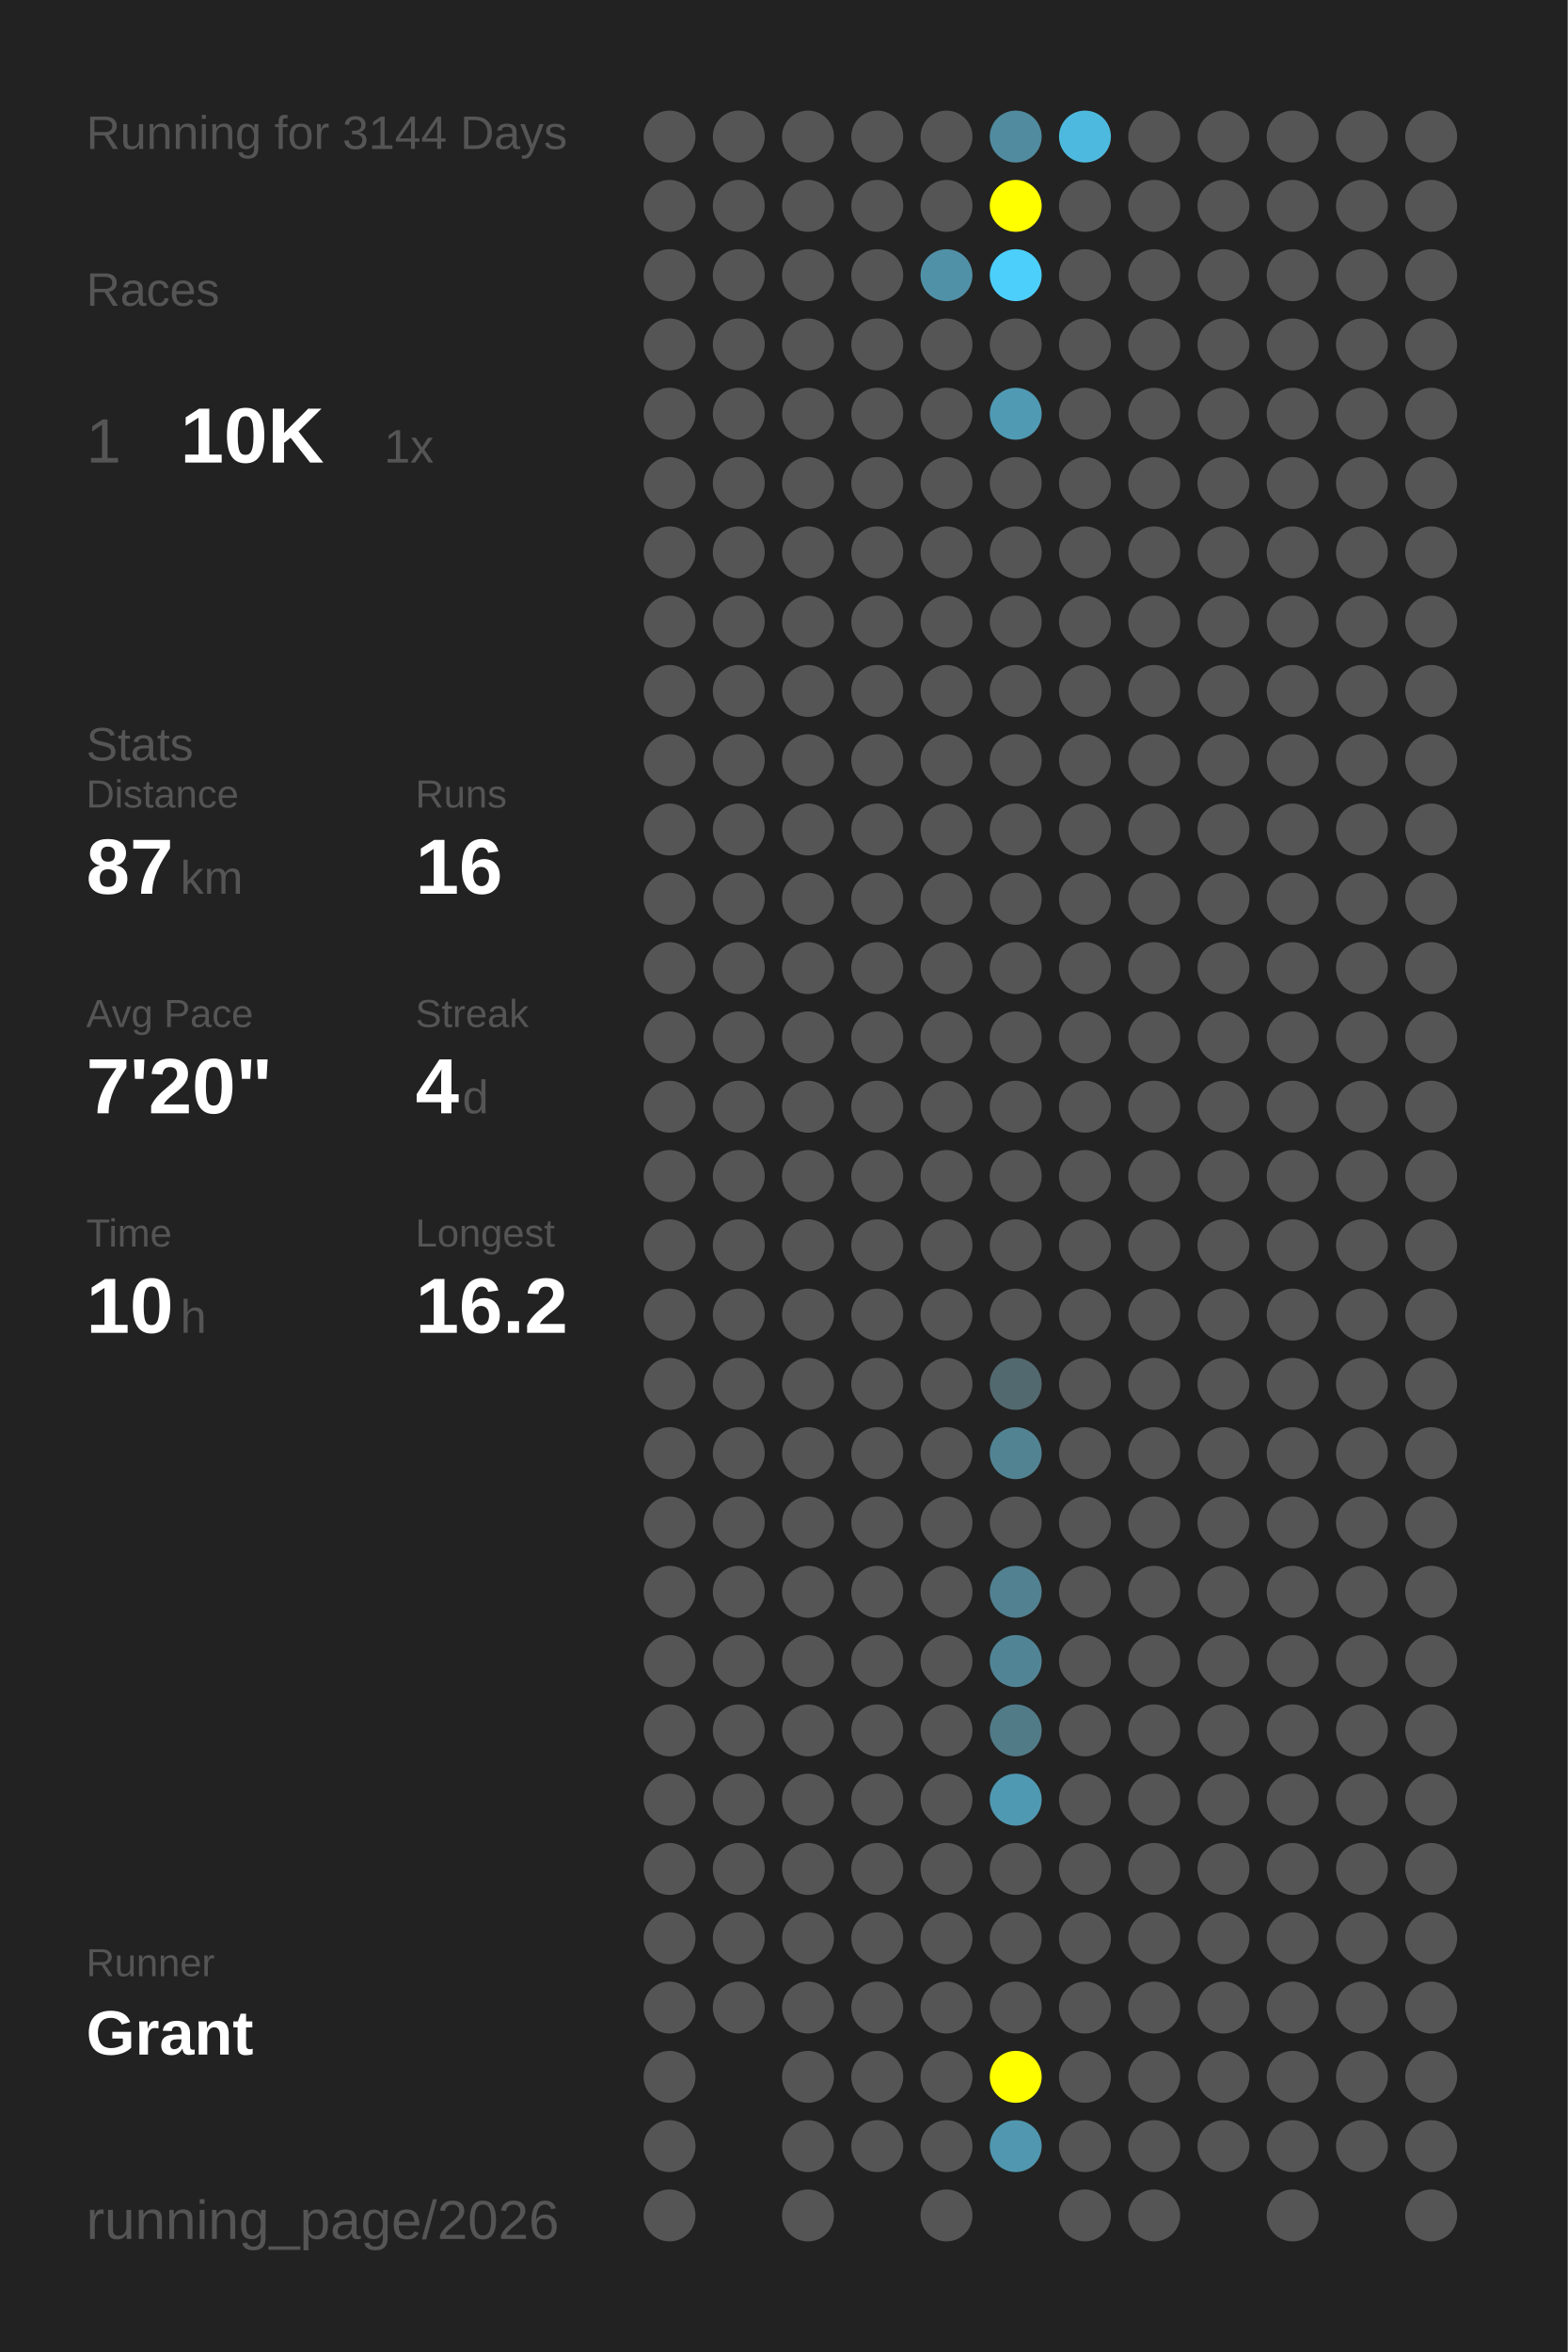
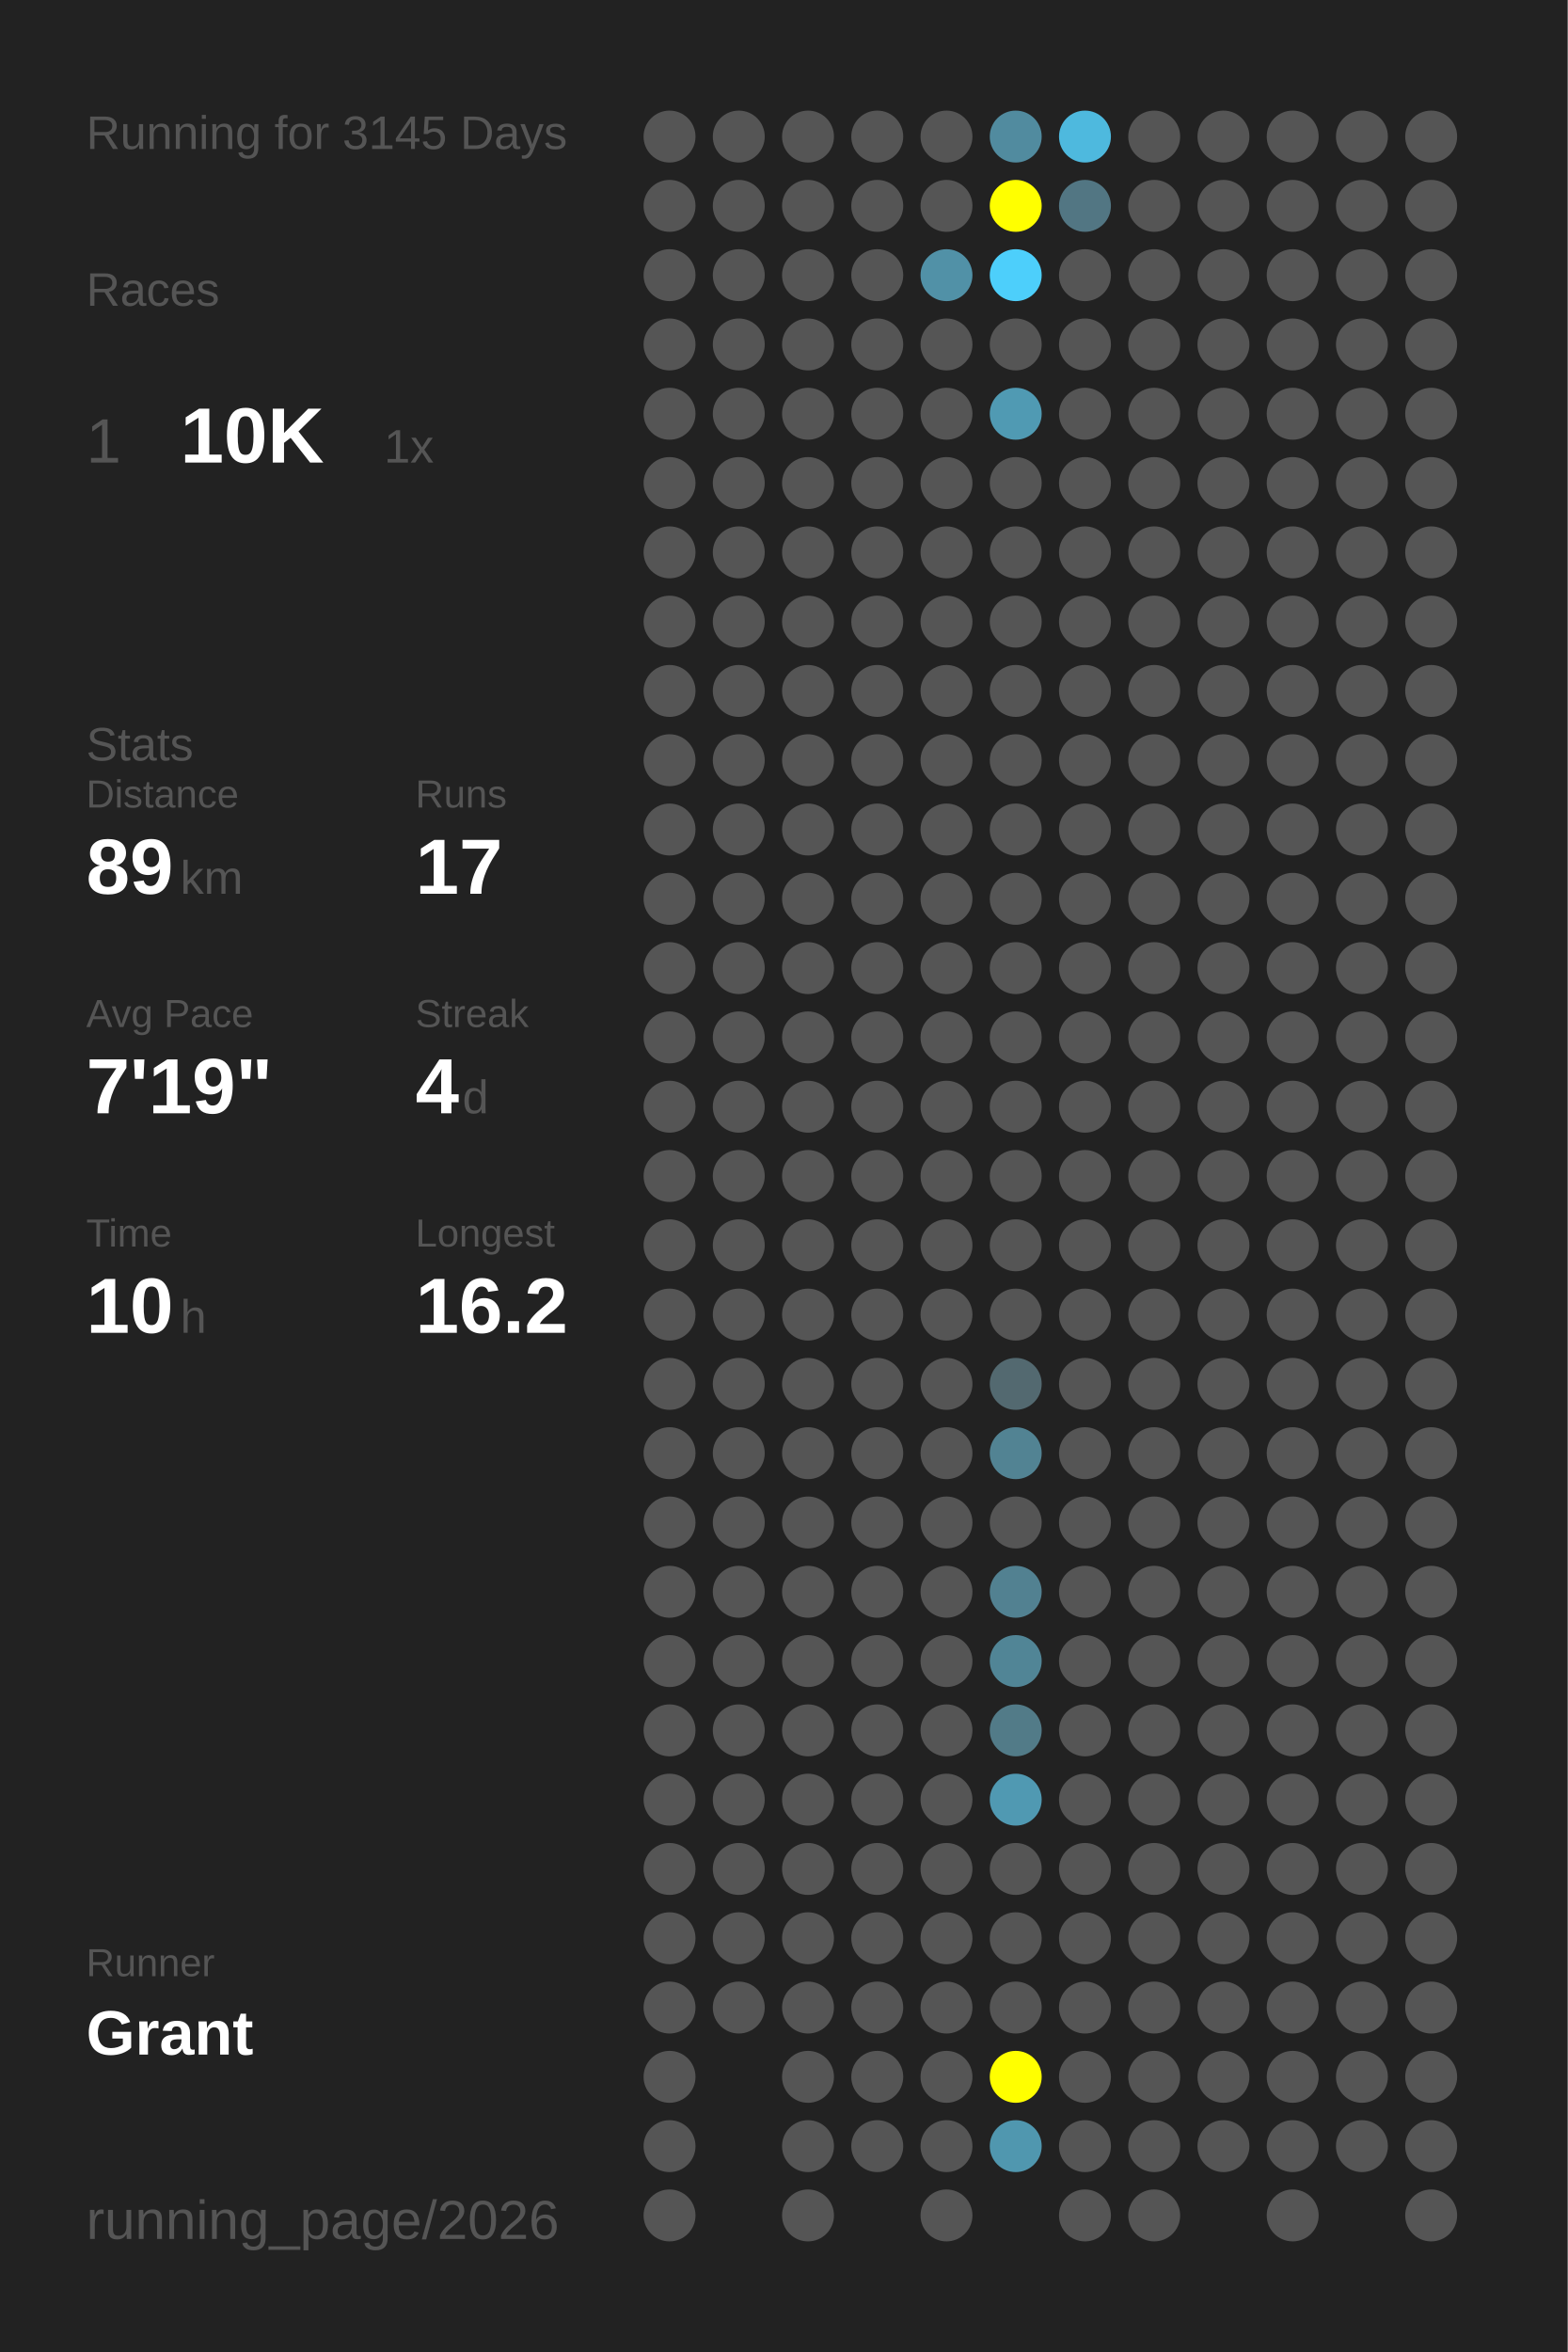
<svg xmlns="http://www.w3.org/2000/svg" baseProfile="full" height="300mm" version="1.1" viewBox="0,0,200,300" width="200mm">
  <defs />
  <rect fill="#222222" height="300" width="200" x="0" y="0" />
-   <text fill="#555555" style="font-size:6px; font-family:Arial;" x="11" y="19">Running for 3144 Days</text>
+   <text fill="#555555" style="font-size:6px; font-family:Arial;" x="11" y="19">Running for 3145 Days</text>
  <text fill="#555555" style="font-size:6px; font-family:Arial;" x="11" y="39">Races</text>
  <text fill="#555555" style="font-size:8px; font-family:Arial;" x="11" y="59">1</text>
  <text fill="#FFFFFF" style="font-size:10px; font-family:Arial; font-weight:bold;" x="23" y="59">10K</text>
  <text fill="#555555" style="font-size:6px; font-family:Arial;" x="49" y="59">1x</text>
  <text fill="#555555" style="font-size:6px; font-family:Arial;" x="11" y="97">Stats</text>
  <text fill="#555555" style="font-size:5px; font-family:Arial;" x="11" y="103">Distance</text>
-   <text fill="#FFFFFF" style="font-size:10px; font-family:Arial; font-weight:bold;" x="11" y="114">87</text>
+   <text fill="#FFFFFF" style="font-size:10px; font-family:Arial; font-weight:bold;" x="11" y="114">89</text>
  <text fill="#555555" style="font-size:6px; font-family:Arial;" x="23" y="114">km</text>
  <text fill="#555555" style="font-size:5px; font-family:Arial;" x="53" y="103">Runs</text>
-   <text fill="#FFFFFF" style="font-size:10px; font-family:Arial; font-weight:bold;" x="53" y="114">16</text>
+   <text fill="#FFFFFF" style="font-size:10px; font-family:Arial; font-weight:bold;" x="53" y="114">17</text>
  <text fill="#555555" style="font-size:5px; font-family:Arial;" x="11" y="131">Avg Pace</text>
-   <text fill="#FFFFFF" style="font-size:10px; font-family:Arial; font-weight:bold;" x="11" y="142">7'20"</text>
+   <text fill="#FFFFFF" style="font-size:10px; font-family:Arial; font-weight:bold;" x="11" y="142">7'19"</text>
  <text fill="#555555" style="font-size:5px; font-family:Arial;" x="53" y="131">Streak</text>
  <text fill="#FFFFFF" style="font-size:10px; font-family:Arial; font-weight:bold;" x="53" y="142">4</text>
  <text fill="#555555" style="font-size:6px; font-family:Arial;" x="59" y="142">d</text>
  <text fill="#555555" style="font-size:5px; font-family:Arial;" x="11" y="159">Time</text>
  <text fill="#FFFFFF" style="font-size:10px; font-family:Arial; font-weight:bold;" x="11" y="170">10</text>
  <text fill="#555555" style="font-size:6px; font-family:Arial;" x="23" y="170">h</text>
  <text fill="#555555" style="font-size:5px; font-family:Arial;" x="53" y="159">Longest</text>
  <text fill="#FFFFFF" style="font-size:10px; font-family:Arial; font-weight:bold;" x="53" y="170">16.2</text>
  <text fill="#555555" style="font-size:5px; font-family:Arial;" x="11" y="252.065">Runner</text>
  <text fill="#FFFFFF" style="font-size:8px; font-family:Arial; font-weight:bold;" x="11" y="262.065">Grant</text>
  <text fill="#555555" style="font-size:7px; font-family:Arial;" x="11" y="285.581">running_page/2026</text>
  <circle cx="85.417" cy="17.419" fill="#555555" r="3.312" />
  <circle cx="85.417" cy="26.258" fill="#555555" r="3.312" />
  <circle cx="85.417" cy="35.097" fill="#555555" r="3.312" />
  <circle cx="85.417" cy="43.935" fill="#555555" r="3.312" />
  <circle cx="85.417" cy="52.774" fill="#555555" r="3.312" />
  <circle cx="85.417" cy="61.613" fill="#555555" r="3.312" />
  <circle cx="85.417" cy="70.452" fill="#555555" r="3.312" />
  <circle cx="85.417" cy="79.29" fill="#555555" r="3.312" />
  <circle cx="85.417" cy="88.129" fill="#555555" r="3.312" />
  <circle cx="85.417" cy="96.968" fill="#555555" r="3.312" />
  <circle cx="85.417" cy="105.806" fill="#555555" r="3.312" />
  <circle cx="85.417" cy="114.645" fill="#555555" r="3.312" />
  <circle cx="85.417" cy="123.484" fill="#555555" r="3.312" />
  <circle cx="85.417" cy="132.323" fill="#555555" r="3.312" />
  <circle cx="85.417" cy="141.161" fill="#555555" r="3.312" />
  <circle cx="85.417" cy="150" fill="#555555" r="3.312" />
  <circle cx="85.417" cy="158.839" fill="#555555" r="3.312" />
  <circle cx="85.417" cy="167.677" fill="#555555" r="3.312" />
  <circle cx="85.417" cy="176.516" fill="#555555" r="3.312" />
  <circle cx="85.417" cy="185.355" fill="#555555" r="3.312" />
  <circle cx="85.417" cy="194.194" fill="#555555" r="3.312" />
  <circle cx="85.417" cy="203.032" fill="#555555" r="3.312" />
  <circle cx="85.417" cy="211.871" fill="#555555" r="3.312" />
  <circle cx="85.417" cy="220.71" fill="#555555" r="3.312" />
  <circle cx="85.417" cy="229.548" fill="#555555" r="3.312" />
  <circle cx="85.417" cy="238.387" fill="#555555" r="3.312" />
  <circle cx="85.417" cy="247.226" fill="#555555" r="3.312" />
  <circle cx="85.417" cy="256.065" fill="#555555" r="3.312" />
  <circle cx="85.417" cy="264.903" fill="#555555" r="3.312" />
  <circle cx="85.417" cy="273.742" fill="#555555" r="3.312" />
  <circle cx="85.417" cy="282.581" fill="#555555" r="3.312" />
  <circle cx="94.25" cy="17.419" fill="#555555" r="3.312" />
  <circle cx="94.25" cy="26.258" fill="#555555" r="3.312" />
  <circle cx="94.25" cy="35.097" fill="#555555" r="3.312" />
  <circle cx="94.25" cy="43.935" fill="#555555" r="3.312" />
  <circle cx="94.25" cy="52.774" fill="#555555" r="3.312" />
  <circle cx="94.25" cy="61.613" fill="#555555" r="3.312" />
  <circle cx="94.25" cy="70.452" fill="#555555" r="3.312" />
  <circle cx="94.25" cy="79.29" fill="#555555" r="3.312" />
  <circle cx="94.25" cy="88.129" fill="#555555" r="3.312" />
  <circle cx="94.25" cy="96.968" fill="#555555" r="3.312" />
  <circle cx="94.25" cy="105.806" fill="#555555" r="3.312" />
  <circle cx="94.25" cy="114.645" fill="#555555" r="3.312" />
  <circle cx="94.25" cy="123.484" fill="#555555" r="3.312" />
  <circle cx="94.25" cy="132.323" fill="#555555" r="3.312" />
  <circle cx="94.25" cy="141.161" fill="#555555" r="3.312" />
  <circle cx="94.25" cy="150" fill="#555555" r="3.312" />
  <circle cx="94.25" cy="158.839" fill="#555555" r="3.312" />
  <circle cx="94.25" cy="167.677" fill="#555555" r="3.312" />
  <circle cx="94.25" cy="176.516" fill="#555555" r="3.312" />
  <circle cx="94.25" cy="185.355" fill="#555555" r="3.312" />
  <circle cx="94.25" cy="194.194" fill="#555555" r="3.312" />
  <circle cx="94.25" cy="203.032" fill="#555555" r="3.312" />
  <circle cx="94.25" cy="211.871" fill="#555555" r="3.312" />
  <circle cx="94.25" cy="220.71" fill="#555555" r="3.312" />
  <circle cx="94.25" cy="229.548" fill="#555555" r="3.312" />
  <circle cx="94.25" cy="238.387" fill="#555555" r="3.312" />
  <circle cx="94.25" cy="247.226" fill="#555555" r="3.312" />
  <circle cx="94.25" cy="256.065" fill="#555555" r="3.312" />
  <circle cx="103.083" cy="17.419" fill="#555555" r="3.312" />
  <circle cx="103.083" cy="26.258" fill="#555555" r="3.312" />
  <circle cx="103.083" cy="35.097" fill="#555555" r="3.312" />
  <circle cx="103.083" cy="43.935" fill="#555555" r="3.312" />
  <circle cx="103.083" cy="52.774" fill="#555555" r="3.312" />
  <circle cx="103.083" cy="61.613" fill="#555555" r="3.312" />
  <circle cx="103.083" cy="70.452" fill="#555555" r="3.312" />
  <circle cx="103.083" cy="79.29" fill="#555555" r="3.312" />
  <circle cx="103.083" cy="88.129" fill="#555555" r="3.312" />
  <circle cx="103.083" cy="96.968" fill="#555555" r="3.312" />
  <circle cx="103.083" cy="105.806" fill="#555555" r="3.312" />
  <circle cx="103.083" cy="114.645" fill="#555555" r="3.312" />
  <circle cx="103.083" cy="123.484" fill="#555555" r="3.312" />
  <circle cx="103.083" cy="132.323" fill="#555555" r="3.312" />
  <circle cx="103.083" cy="141.161" fill="#555555" r="3.312" />
  <circle cx="103.083" cy="150" fill="#555555" r="3.312" />
  <circle cx="103.083" cy="158.839" fill="#555555" r="3.312" />
  <circle cx="103.083" cy="167.677" fill="#555555" r="3.312" />
  <circle cx="103.083" cy="176.516" fill="#555555" r="3.312" />
  <circle cx="103.083" cy="185.355" fill="#555555" r="3.312" />
  <circle cx="103.083" cy="194.194" fill="#555555" r="3.312" />
  <circle cx="103.083" cy="203.032" fill="#555555" r="3.312" />
  <circle cx="103.083" cy="211.871" fill="#555555" r="3.312" />
  <circle cx="103.083" cy="220.71" fill="#555555" r="3.312" />
  <circle cx="103.083" cy="229.548" fill="#555555" r="3.312" />
  <circle cx="103.083" cy="238.387" fill="#555555" r="3.312" />
  <circle cx="103.083" cy="247.226" fill="#555555" r="3.312" />
  <circle cx="103.083" cy="256.065" fill="#555555" r="3.312" />
  <circle cx="103.083" cy="264.903" fill="#555555" r="3.312" />
  <circle cx="103.083" cy="273.742" fill="#555555" r="3.312" />
  <circle cx="103.083" cy="282.581" fill="#555555" r="3.312" />
  <circle cx="111.917" cy="17.419" fill="#555555" r="3.312" />
  <circle cx="111.917" cy="26.258" fill="#555555" r="3.312" />
  <circle cx="111.917" cy="35.097" fill="#555555" r="3.312" />
  <circle cx="111.917" cy="43.935" fill="#555555" r="3.312" />
  <circle cx="111.917" cy="52.774" fill="#555555" r="3.312" />
  <circle cx="111.917" cy="61.613" fill="#555555" r="3.312" />
  <circle cx="111.917" cy="70.452" fill="#555555" r="3.312" />
  <circle cx="111.917" cy="79.29" fill="#555555" r="3.312" />
  <circle cx="111.917" cy="88.129" fill="#555555" r="3.312" />
  <circle cx="111.917" cy="96.968" fill="#555555" r="3.312" />
  <circle cx="111.917" cy="105.806" fill="#555555" r="3.312" />
  <circle cx="111.917" cy="114.645" fill="#555555" r="3.312" />
  <circle cx="111.917" cy="123.484" fill="#555555" r="3.312" />
  <circle cx="111.917" cy="132.323" fill="#555555" r="3.312" />
  <circle cx="111.917" cy="141.161" fill="#555555" r="3.312" />
  <circle cx="111.917" cy="150" fill="#555555" r="3.312" />
  <circle cx="111.917" cy="158.839" fill="#555555" r="3.312" />
  <circle cx="111.917" cy="167.677" fill="#555555" r="3.312" />
  <circle cx="111.917" cy="176.516" fill="#555555" r="3.312" />
  <circle cx="111.917" cy="185.355" fill="#555555" r="3.312" />
  <circle cx="111.917" cy="194.194" fill="#555555" r="3.312" />
  <circle cx="111.917" cy="203.032" fill="#555555" r="3.312" />
  <circle cx="111.917" cy="211.871" fill="#555555" r="3.312" />
  <circle cx="111.917" cy="220.71" fill="#555555" r="3.312" />
  <circle cx="111.917" cy="229.548" fill="#555555" r="3.312" />
  <circle cx="111.917" cy="238.387" fill="#555555" r="3.312" />
  <circle cx="111.917" cy="247.226" fill="#555555" r="3.312" />
  <circle cx="111.917" cy="256.065" fill="#555555" r="3.312" />
  <circle cx="111.917" cy="264.903" fill="#555555" r="3.312" />
  <circle cx="111.917" cy="273.742" fill="#555555" r="3.312" />
  <circle cx="120.75" cy="17.419" fill="#555555" r="3.312" />
  <circle cx="120.75" cy="26.258" fill="#555555" r="3.312" />
  <circle cx="120.75" cy="35.097" fill="#5191a7" r="3.312" />
  <circle cx="120.75" cy="43.935" fill="#555555" r="3.312" />
  <circle cx="120.75" cy="52.774" fill="#555555" r="3.312" />
  <circle cx="120.75" cy="61.613" fill="#555555" r="3.312" />
  <circle cx="120.75" cy="70.452" fill="#555555" r="3.312" />
  <circle cx="120.75" cy="79.29" fill="#555555" r="3.312" />
  <circle cx="120.75" cy="88.129" fill="#555555" r="3.312" />
  <circle cx="120.75" cy="96.968" fill="#555555" r="3.312" />
  <circle cx="120.75" cy="105.806" fill="#555555" r="3.312" />
  <circle cx="120.75" cy="114.645" fill="#555555" r="3.312" />
  <circle cx="120.75" cy="123.484" fill="#555555" r="3.312" />
  <circle cx="120.75" cy="132.323" fill="#555555" r="3.312" />
  <circle cx="120.75" cy="141.161" fill="#555555" r="3.312" />
  <circle cx="120.75" cy="150" fill="#555555" r="3.312" />
  <circle cx="120.75" cy="158.839" fill="#555555" r="3.312" />
  <circle cx="120.75" cy="167.677" fill="#555555" r="3.312" />
  <circle cx="120.75" cy="176.516" fill="#555555" r="3.312" />
  <circle cx="120.75" cy="185.355" fill="#555555" r="3.312" />
  <circle cx="120.75" cy="194.194" fill="#555555" r="3.312" />
  <circle cx="120.75" cy="203.032" fill="#555555" r="3.312" />
  <circle cx="120.75" cy="211.871" fill="#555555" r="3.312" />
  <circle cx="120.75" cy="220.71" fill="#555555" r="3.312" />
  <circle cx="120.75" cy="229.548" fill="#555555" r="3.312" />
  <circle cx="120.75" cy="238.387" fill="#555555" r="3.312" />
  <circle cx="120.75" cy="247.226" fill="#555555" r="3.312" />
  <circle cx="120.75" cy="256.065" fill="#555555" r="3.312" />
  <circle cx="120.75" cy="264.903" fill="#555555" r="3.312" />
  <circle cx="120.75" cy="273.742" fill="#555555" r="3.312" />
  <circle cx="120.75" cy="282.581" fill="#555555" r="3.312" />
  <circle cx="129.583" cy="17.419" fill="#518b9f" r="3.312" />
  <circle cx="129.583" cy="26.258" fill="#FFFF00" r="3.312" />
  <circle cx="129.583" cy="35.097" fill="#4dcffb" r="3.312" />
  <circle cx="129.583" cy="43.935" fill="#555555" r="3.312" />
  <circle cx="129.583" cy="52.774" fill="#509ab3" r="3.312" />
  <circle cx="129.583" cy="61.613" fill="#555555" r="3.312" />
  <circle cx="129.583" cy="70.452" fill="#555555" r="3.312" />
  <circle cx="129.583" cy="79.29" fill="#555555" r="3.312" />
  <circle cx="129.583" cy="88.129" fill="#555555" r="3.312" />
  <circle cx="129.583" cy="96.968" fill="#555555" r="3.312" />
  <circle cx="129.583" cy="105.806" fill="#555555" r="3.312" />
  <circle cx="129.583" cy="114.645" fill="#555555" r="3.312" />
  <circle cx="129.583" cy="123.484" fill="#555555" r="3.312" />
  <circle cx="129.583" cy="132.323" fill="#555555" r="3.312" />
  <circle cx="129.583" cy="141.161" fill="#555555" r="3.312" />
  <circle cx="129.583" cy="150" fill="#555555" r="3.312" />
  <circle cx="129.583" cy="158.839" fill="#555555" r="3.312" />
  <circle cx="129.583" cy="167.677" fill="#555555" r="3.312" />
  <circle cx="129.583" cy="176.516" fill="#536970" r="3.312" />
  <circle cx="129.583" cy="185.355" fill="#528393" r="3.312" />
  <circle cx="129.583" cy="194.194" fill="#555555" r="3.312" />
  <circle cx="129.583" cy="203.032" fill="#528191" r="3.312" />
  <circle cx="129.583" cy="211.871" fill="#518596" r="3.312" />
  <circle cx="129.583" cy="220.71" fill="#527b88" r="3.312" />
  <circle cx="129.583" cy="229.548" fill="#5099b2" r="3.312" />
  <circle cx="129.583" cy="238.387" fill="#555555" r="3.312" />
  <circle cx="129.583" cy="247.226" fill="#555555" r="3.312" />
  <circle cx="129.583" cy="256.065" fill="#555555" r="3.312" />
  <circle cx="129.583" cy="264.903" fill="#FFFF00" r="3.312" />
  <circle cx="129.583" cy="273.742" fill="#5097af" r="3.312" />
  <circle cx="138.417" cy="17.419" fill="#4eb9de" r="3.312" />
-   <circle cx="138.417" cy="26.258" fill="#555555" r="3.312" />
+   <circle cx="138.417" cy="26.258" fill="#527683" r="3.312" />
  <circle cx="138.417" cy="35.097" fill="#555555" r="3.312" />
  <circle cx="138.417" cy="43.935" fill="#555555" r="3.312" />
  <circle cx="138.417" cy="52.774" fill="#555555" r="3.312" />
  <circle cx="138.417" cy="61.613" fill="#555555" r="3.312" />
  <circle cx="138.417" cy="70.452" fill="#555555" r="3.312" />
  <circle cx="138.417" cy="79.29" fill="#555555" r="3.312" />
  <circle cx="138.417" cy="88.129" fill="#555555" r="3.312" />
  <circle cx="138.417" cy="96.968" fill="#555555" r="3.312" />
  <circle cx="138.417" cy="105.806" fill="#555555" r="3.312" />
  <circle cx="138.417" cy="114.645" fill="#555555" r="3.312" />
  <circle cx="138.417" cy="123.484" fill="#555555" r="3.312" />
  <circle cx="138.417" cy="132.323" fill="#555555" r="3.312" />
  <circle cx="138.417" cy="141.161" fill="#555555" r="3.312" />
  <circle cx="138.417" cy="150" fill="#555555" r="3.312" />
  <circle cx="138.417" cy="158.839" fill="#555555" r="3.312" />
  <circle cx="138.417" cy="167.677" fill="#555555" r="3.312" />
  <circle cx="138.417" cy="176.516" fill="#555555" r="3.312" />
  <circle cx="138.417" cy="185.355" fill="#555555" r="3.312" />
  <circle cx="138.417" cy="194.194" fill="#555555" r="3.312" />
  <circle cx="138.417" cy="203.032" fill="#555555" r="3.312" />
  <circle cx="138.417" cy="211.871" fill="#555555" r="3.312" />
  <circle cx="138.417" cy="220.71" fill="#555555" r="3.312" />
  <circle cx="138.417" cy="229.548" fill="#555555" r="3.312" />
  <circle cx="138.417" cy="238.387" fill="#555555" r="3.312" />
  <circle cx="138.417" cy="247.226" fill="#555555" r="3.312" />
  <circle cx="138.417" cy="256.065" fill="#555555" r="3.312" />
  <circle cx="138.417" cy="264.903" fill="#555555" r="3.312" />
  <circle cx="138.417" cy="273.742" fill="#555555" r="3.312" />
  <circle cx="138.417" cy="282.581" fill="#555555" r="3.312" />
  <circle cx="147.25" cy="17.419" fill="#555555" r="3.312" />
  <circle cx="147.25" cy="26.258" fill="#555555" r="3.312" />
  <circle cx="147.25" cy="35.097" fill="#555555" r="3.312" />
  <circle cx="147.25" cy="43.935" fill="#555555" r="3.312" />
  <circle cx="147.25" cy="52.774" fill="#555555" r="3.312" />
  <circle cx="147.25" cy="61.613" fill="#555555" r="3.312" />
  <circle cx="147.25" cy="70.452" fill="#555555" r="3.312" />
  <circle cx="147.25" cy="79.29" fill="#555555" r="3.312" />
  <circle cx="147.25" cy="88.129" fill="#555555" r="3.312" />
  <circle cx="147.25" cy="96.968" fill="#555555" r="3.312" />
  <circle cx="147.25" cy="105.806" fill="#555555" r="3.312" />
  <circle cx="147.25" cy="114.645" fill="#555555" r="3.312" />
  <circle cx="147.25" cy="123.484" fill="#555555" r="3.312" />
  <circle cx="147.25" cy="132.323" fill="#555555" r="3.312" />
  <circle cx="147.25" cy="141.161" fill="#555555" r="3.312" />
  <circle cx="147.25" cy="150" fill="#555555" r="3.312" />
  <circle cx="147.25" cy="158.839" fill="#555555" r="3.312" />
  <circle cx="147.25" cy="167.677" fill="#555555" r="3.312" />
  <circle cx="147.25" cy="176.516" fill="#555555" r="3.312" />
  <circle cx="147.25" cy="185.355" fill="#555555" r="3.312" />
  <circle cx="147.25" cy="194.194" fill="#555555" r="3.312" />
  <circle cx="147.25" cy="203.032" fill="#555555" r="3.312" />
  <circle cx="147.25" cy="211.871" fill="#555555" r="3.312" />
  <circle cx="147.25" cy="220.71" fill="#555555" r="3.312" />
  <circle cx="147.25" cy="229.548" fill="#555555" r="3.312" />
  <circle cx="147.25" cy="238.387" fill="#555555" r="3.312" />
  <circle cx="147.25" cy="247.226" fill="#555555" r="3.312" />
  <circle cx="147.25" cy="256.065" fill="#555555" r="3.312" />
  <circle cx="147.25" cy="264.903" fill="#555555" r="3.312" />
  <circle cx="147.25" cy="273.742" fill="#555555" r="3.312" />
  <circle cx="147.25" cy="282.581" fill="#555555" r="3.312" />
  <circle cx="156.083" cy="17.419" fill="#555555" r="3.312" />
  <circle cx="156.083" cy="26.258" fill="#555555" r="3.312" />
  <circle cx="156.083" cy="35.097" fill="#555555" r="3.312" />
  <circle cx="156.083" cy="43.935" fill="#555555" r="3.312" />
  <circle cx="156.083" cy="52.774" fill="#555555" r="3.312" />
  <circle cx="156.083" cy="61.613" fill="#555555" r="3.312" />
  <circle cx="156.083" cy="70.452" fill="#555555" r="3.312" />
  <circle cx="156.083" cy="79.29" fill="#555555" r="3.312" />
  <circle cx="156.083" cy="88.129" fill="#555555" r="3.312" />
  <circle cx="156.083" cy="96.968" fill="#555555" r="3.312" />
  <circle cx="156.083" cy="105.806" fill="#555555" r="3.312" />
  <circle cx="156.083" cy="114.645" fill="#555555" r="3.312" />
  <circle cx="156.083" cy="123.484" fill="#555555" r="3.312" />
  <circle cx="156.083" cy="132.323" fill="#555555" r="3.312" />
  <circle cx="156.083" cy="141.161" fill="#555555" r="3.312" />
  <circle cx="156.083" cy="150" fill="#555555" r="3.312" />
  <circle cx="156.083" cy="158.839" fill="#555555" r="3.312" />
  <circle cx="156.083" cy="167.677" fill="#555555" r="3.312" />
  <circle cx="156.083" cy="176.516" fill="#555555" r="3.312" />
  <circle cx="156.083" cy="185.355" fill="#555555" r="3.312" />
  <circle cx="156.083" cy="194.194" fill="#555555" r="3.312" />
  <circle cx="156.083" cy="203.032" fill="#555555" r="3.312" />
  <circle cx="156.083" cy="211.871" fill="#555555" r="3.312" />
  <circle cx="156.083" cy="220.71" fill="#555555" r="3.312" />
  <circle cx="156.083" cy="229.548" fill="#555555" r="3.312" />
  <circle cx="156.083" cy="238.387" fill="#555555" r="3.312" />
  <circle cx="156.083" cy="247.226" fill="#555555" r="3.312" />
  <circle cx="156.083" cy="256.065" fill="#555555" r="3.312" />
  <circle cx="156.083" cy="264.903" fill="#555555" r="3.312" />
  <circle cx="156.083" cy="273.742" fill="#555555" r="3.312" />
  <circle cx="164.917" cy="17.419" fill="#555555" r="3.312" />
  <circle cx="164.917" cy="26.258" fill="#555555" r="3.312" />
  <circle cx="164.917" cy="35.097" fill="#555555" r="3.312" />
  <circle cx="164.917" cy="43.935" fill="#555555" r="3.312" />
  <circle cx="164.917" cy="52.774" fill="#555555" r="3.312" />
  <circle cx="164.917" cy="61.613" fill="#555555" r="3.312" />
  <circle cx="164.917" cy="70.452" fill="#555555" r="3.312" />
  <circle cx="164.917" cy="79.29" fill="#555555" r="3.312" />
  <circle cx="164.917" cy="88.129" fill="#555555" r="3.312" />
  <circle cx="164.917" cy="96.968" fill="#555555" r="3.312" />
  <circle cx="164.917" cy="105.806" fill="#555555" r="3.312" />
  <circle cx="164.917" cy="114.645" fill="#555555" r="3.312" />
  <circle cx="164.917" cy="123.484" fill="#555555" r="3.312" />
  <circle cx="164.917" cy="132.323" fill="#555555" r="3.312" />
  <circle cx="164.917" cy="141.161" fill="#555555" r="3.312" />
  <circle cx="164.917" cy="150" fill="#555555" r="3.312" />
  <circle cx="164.917" cy="158.839" fill="#555555" r="3.312" />
  <circle cx="164.917" cy="167.677" fill="#555555" r="3.312" />
  <circle cx="164.917" cy="176.516" fill="#555555" r="3.312" />
  <circle cx="164.917" cy="185.355" fill="#555555" r="3.312" />
  <circle cx="164.917" cy="194.194" fill="#555555" r="3.312" />
  <circle cx="164.917" cy="203.032" fill="#555555" r="3.312" />
  <circle cx="164.917" cy="211.871" fill="#555555" r="3.312" />
  <circle cx="164.917" cy="220.71" fill="#555555" r="3.312" />
  <circle cx="164.917" cy="229.548" fill="#555555" r="3.312" />
  <circle cx="164.917" cy="238.387" fill="#555555" r="3.312" />
  <circle cx="164.917" cy="247.226" fill="#555555" r="3.312" />
  <circle cx="164.917" cy="256.065" fill="#555555" r="3.312" />
  <circle cx="164.917" cy="264.903" fill="#555555" r="3.312" />
  <circle cx="164.917" cy="273.742" fill="#555555" r="3.312" />
  <circle cx="164.917" cy="282.581" fill="#555555" r="3.312" />
  <circle cx="173.75" cy="17.419" fill="#555555" r="3.312" />
  <circle cx="173.75" cy="26.258" fill="#555555" r="3.312" />
  <circle cx="173.75" cy="35.097" fill="#555555" r="3.312" />
  <circle cx="173.75" cy="43.935" fill="#555555" r="3.312" />
  <circle cx="173.75" cy="52.774" fill="#555555" r="3.312" />
  <circle cx="173.75" cy="61.613" fill="#555555" r="3.312" />
  <circle cx="173.75" cy="70.452" fill="#555555" r="3.312" />
  <circle cx="173.75" cy="79.29" fill="#555555" r="3.312" />
  <circle cx="173.75" cy="88.129" fill="#555555" r="3.312" />
  <circle cx="173.75" cy="96.968" fill="#555555" r="3.312" />
  <circle cx="173.75" cy="105.806" fill="#555555" r="3.312" />
  <circle cx="173.75" cy="114.645" fill="#555555" r="3.312" />
  <circle cx="173.75" cy="123.484" fill="#555555" r="3.312" />
  <circle cx="173.75" cy="132.323" fill="#555555" r="3.312" />
  <circle cx="173.75" cy="141.161" fill="#555555" r="3.312" />
  <circle cx="173.75" cy="150" fill="#555555" r="3.312" />
  <circle cx="173.75" cy="158.839" fill="#555555" r="3.312" />
  <circle cx="173.75" cy="167.677" fill="#555555" r="3.312" />
  <circle cx="173.75" cy="176.516" fill="#555555" r="3.312" />
  <circle cx="173.75" cy="185.355" fill="#555555" r="3.312" />
  <circle cx="173.75" cy="194.194" fill="#555555" r="3.312" />
  <circle cx="173.75" cy="203.032" fill="#555555" r="3.312" />
  <circle cx="173.75" cy="211.871" fill="#555555" r="3.312" />
  <circle cx="173.75" cy="220.71" fill="#555555" r="3.312" />
  <circle cx="173.75" cy="229.548" fill="#555555" r="3.312" />
  <circle cx="173.75" cy="238.387" fill="#555555" r="3.312" />
  <circle cx="173.75" cy="247.226" fill="#555555" r="3.312" />
  <circle cx="173.75" cy="256.065" fill="#555555" r="3.312" />
  <circle cx="173.75" cy="264.903" fill="#555555" r="3.312" />
  <circle cx="173.75" cy="273.742" fill="#555555" r="3.312" />
  <circle cx="182.583" cy="17.419" fill="#555555" r="3.312" />
  <circle cx="182.583" cy="26.258" fill="#555555" r="3.312" />
  <circle cx="182.583" cy="35.097" fill="#555555" r="3.312" />
  <circle cx="182.583" cy="43.935" fill="#555555" r="3.312" />
  <circle cx="182.583" cy="52.774" fill="#555555" r="3.312" />
  <circle cx="182.583" cy="61.613" fill="#555555" r="3.312" />
  <circle cx="182.583" cy="70.452" fill="#555555" r="3.312" />
  <circle cx="182.583" cy="79.29" fill="#555555" r="3.312" />
  <circle cx="182.583" cy="88.129" fill="#555555" r="3.312" />
  <circle cx="182.583" cy="96.968" fill="#555555" r="3.312" />
  <circle cx="182.583" cy="105.806" fill="#555555" r="3.312" />
  <circle cx="182.583" cy="114.645" fill="#555555" r="3.312" />
  <circle cx="182.583" cy="123.484" fill="#555555" r="3.312" />
  <circle cx="182.583" cy="132.323" fill="#555555" r="3.312" />
  <circle cx="182.583" cy="141.161" fill="#555555" r="3.312" />
  <circle cx="182.583" cy="150" fill="#555555" r="3.312" />
  <circle cx="182.583" cy="158.839" fill="#555555" r="3.312" />
  <circle cx="182.583" cy="167.677" fill="#555555" r="3.312" />
  <circle cx="182.583" cy="176.516" fill="#555555" r="3.312" />
  <circle cx="182.583" cy="185.355" fill="#555555" r="3.312" />
  <circle cx="182.583" cy="194.194" fill="#555555" r="3.312" />
  <circle cx="182.583" cy="203.032" fill="#555555" r="3.312" />
  <circle cx="182.583" cy="211.871" fill="#555555" r="3.312" />
  <circle cx="182.583" cy="220.71" fill="#555555" r="3.312" />
  <circle cx="182.583" cy="229.548" fill="#555555" r="3.312" />
  <circle cx="182.583" cy="238.387" fill="#555555" r="3.312" />
  <circle cx="182.583" cy="247.226" fill="#555555" r="3.312" />
  <circle cx="182.583" cy="256.065" fill="#555555" r="3.312" />
  <circle cx="182.583" cy="264.903" fill="#555555" r="3.312" />
  <circle cx="182.583" cy="273.742" fill="#555555" r="3.312" />
  <circle cx="182.583" cy="282.581" fill="#555555" r="3.312" />
</svg>
